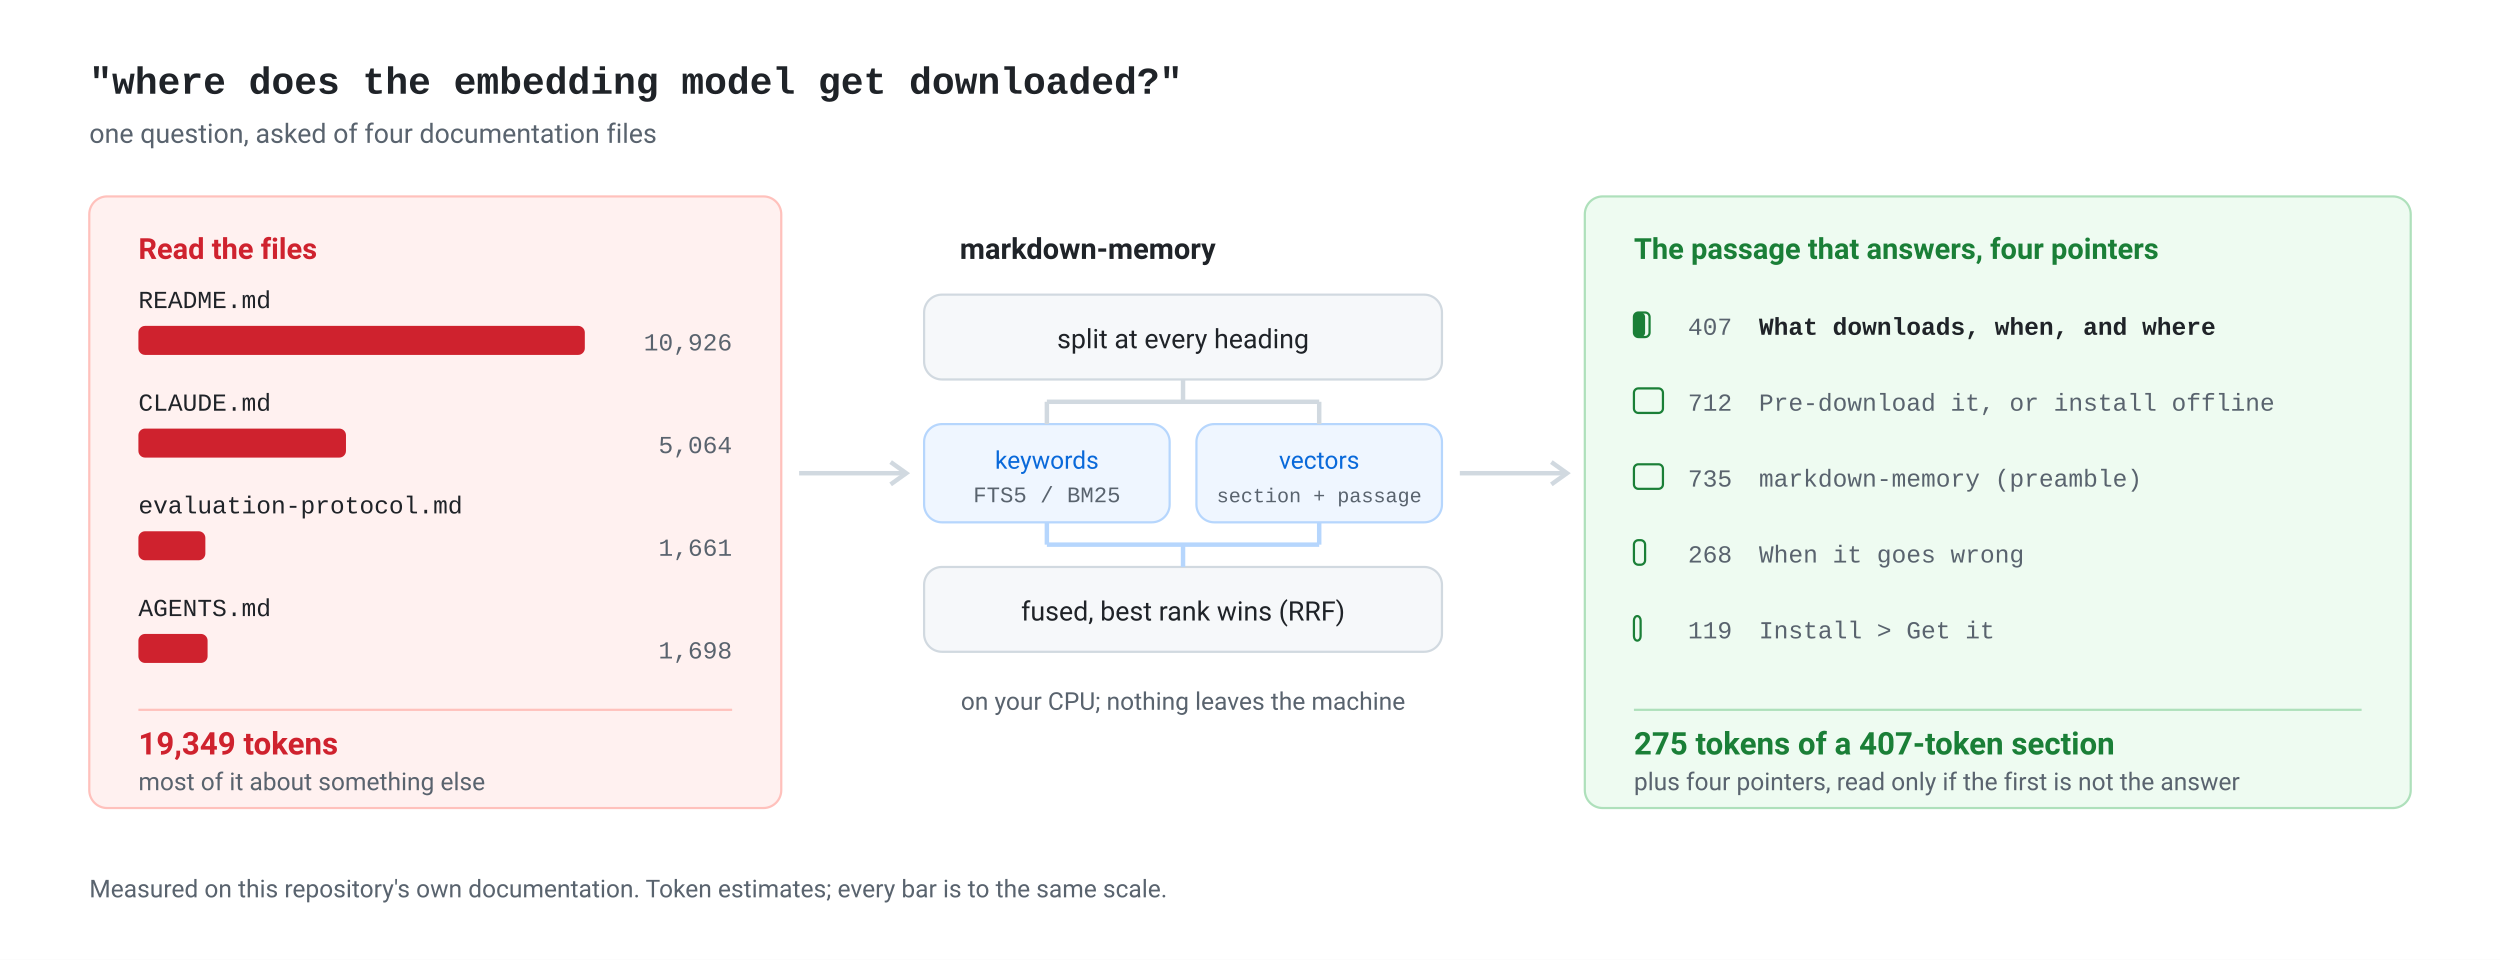
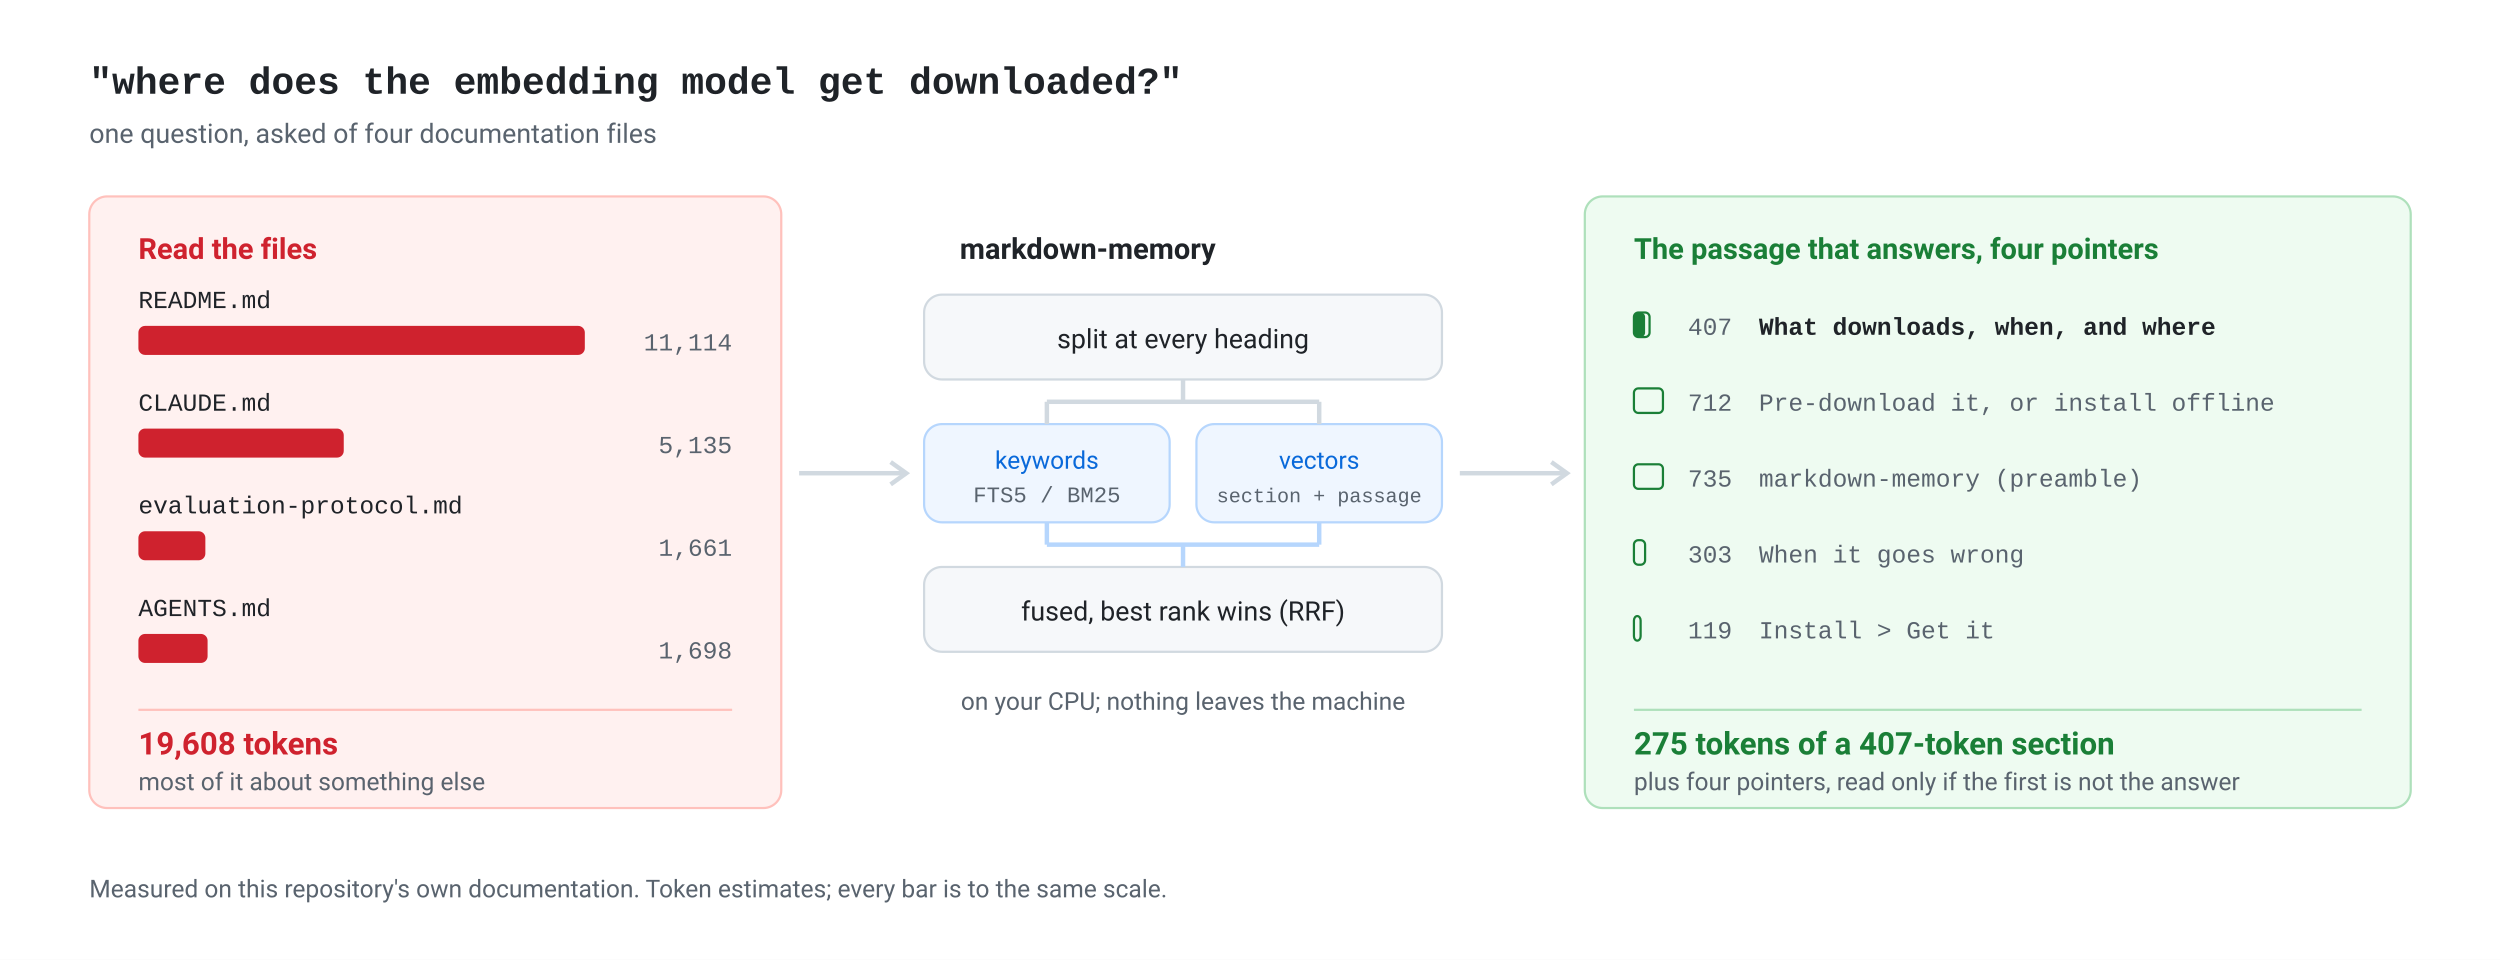
- <svg xmlns="http://www.w3.org/2000/svg" viewBox="0 0 1120 430" width="1120" height="430" role="img" aria-label="One question: reading four whole files costs 19,349 tokens; markdown-memory returns the passage that answers, 275 tokens of a 407-token section, with four pointers to the rest.">
+ <svg xmlns="http://www.w3.org/2000/svg" viewBox="0 0 1120 430" width="1120" height="430" role="img" aria-label="One question: reading four whole files costs 19,608 tokens; markdown-memory returns the passage that answers, 275 tokens of a 407-token section, with four pointers to the rest.">
  <rect width="1120" height="430" fill="#ffffff" />
  <text x="40" y="42" font-family="ui-monospace,SFMono-Regular,Menlo,Consolas,'Liberation Mono',monospace" font-size="17" font-weight="600" fill="#1f2328" text-anchor="start">"where does the embedding model get downloaded?"</text>
  <text x="40" y="64" font-family="ui-sans-serif,-apple-system,BlinkMacSystemFont,'Segoe UI',Roboto,'Helvetica Neue',Arial,sans-serif" font-size="12" font-weight="400" fill="#59636e" text-anchor="start">one question, asked of four documentation files</text>
  <rect x="40" y="88" width="310" height="274" rx="8" fill="#fff1f0" stroke="#ffc1bc" stroke-width="1" />
  <text x="62" y="116" font-family="ui-sans-serif,-apple-system,BlinkMacSystemFont,'Segoe UI',Roboto,'Helvetica Neue',Arial,sans-serif" font-size="13" font-weight="600" fill="#cf222e" text-anchor="start">Read the files</text>
  <text x="62" y="138" font-family="ui-monospace,SFMono-Regular,Menlo,Consolas,'Liberation Mono',monospace" font-size="11" font-weight="400" fill="#1f2328" text-anchor="start">README.md</text>
  <rect x="62" y="146" width="200" height="13" rx="3" fill="#cf222e" stroke="none" stroke-width="1" />
-   <text x="328" y="157" font-family="ui-monospace,SFMono-Regular,Menlo,Consolas,'Liberation Mono',monospace" font-size="11" font-weight="400" fill="#59636e" text-anchor="end">10,926</text>
+   <text x="328" y="157" font-family="ui-monospace,SFMono-Regular,Menlo,Consolas,'Liberation Mono',monospace" font-size="11" font-weight="400" fill="#59636e" text-anchor="end">11,114</text>
  <text x="62" y="184" font-family="ui-monospace,SFMono-Regular,Menlo,Consolas,'Liberation Mono',monospace" font-size="11" font-weight="400" fill="#1f2328" text-anchor="start">CLAUDE.md</text>
-   <rect x="62" y="192" width="93" height="13" rx="3" fill="#cf222e" stroke="none" stroke-width="1" />
-   <text x="328" y="203" font-family="ui-monospace,SFMono-Regular,Menlo,Consolas,'Liberation Mono',monospace" font-size="11" font-weight="400" fill="#59636e" text-anchor="end">5,064</text>
+   <rect x="62" y="192" width="92" height="13" rx="3" fill="#cf222e" stroke="none" stroke-width="1" />
+   <text x="328" y="203" font-family="ui-monospace,SFMono-Regular,Menlo,Consolas,'Liberation Mono',monospace" font-size="11" font-weight="400" fill="#59636e" text-anchor="end">5,135</text>
  <text x="62" y="230" font-family="ui-monospace,SFMono-Regular,Menlo,Consolas,'Liberation Mono',monospace" font-size="11" font-weight="400" fill="#1f2328" text-anchor="start">evaluation-protocol.md</text>
  <rect x="62" y="238" width="30" height="13" rx="3" fill="#cf222e" stroke="none" stroke-width="1" />
  <text x="328" y="249" font-family="ui-monospace,SFMono-Regular,Menlo,Consolas,'Liberation Mono',monospace" font-size="11" font-weight="400" fill="#59636e" text-anchor="end">1,661</text>
  <text x="62" y="276" font-family="ui-monospace,SFMono-Regular,Menlo,Consolas,'Liberation Mono',monospace" font-size="11" font-weight="400" fill="#1f2328" text-anchor="start">AGENTS.md</text>
  <rect x="62" y="284" width="31" height="13" rx="3" fill="#cf222e" stroke="none" stroke-width="1" />
  <text x="328" y="295" font-family="ui-monospace,SFMono-Regular,Menlo,Consolas,'Liberation Mono',monospace" font-size="11" font-weight="400" fill="#59636e" text-anchor="end">1,698</text>
  <path d="M62 318 L328 318" stroke="#ffc1bc" stroke-width="1" />
-   <text x="62" y="338" font-family="ui-sans-serif,-apple-system,BlinkMacSystemFont,'Segoe UI',Roboto,'Helvetica Neue',Arial,sans-serif" font-size="14" font-weight="600" fill="#cf222e" text-anchor="start">19,349 tokens</text>
+   <text x="62" y="338" font-family="ui-sans-serif,-apple-system,BlinkMacSystemFont,'Segoe UI',Roboto,'Helvetica Neue',Arial,sans-serif" font-size="14" font-weight="600" fill="#cf222e" text-anchor="start">19,608 tokens</text>
  <text x="62" y="354" font-family="ui-sans-serif,-apple-system,BlinkMacSystemFont,'Segoe UI',Roboto,'Helvetica Neue',Arial,sans-serif" font-size="11" font-weight="400" fill="#59636e" text-anchor="start">most of it about something else</text>
  <text x="430" y="116" font-family="ui-sans-serif,-apple-system,BlinkMacSystemFont,'Segoe UI',Roboto,'Helvetica Neue',Arial,sans-serif" font-size="13" font-weight="600" fill="#1f2328" text-anchor="start">markdown-memory</text>
  <rect x="414" y="132" width="232" height="38" rx="8" fill="#f6f8fa" stroke="#d1d9e0" stroke-width="1" />
  <text x="530" y="156" font-family="ui-sans-serif,-apple-system,BlinkMacSystemFont,'Segoe UI',Roboto,'Helvetica Neue',Arial,sans-serif" font-size="12" font-weight="400" fill="#1f2328" text-anchor="middle">split at every heading</text>
  <rect x="414" y="190" width="110" height="44" rx="8" fill="#eff6ff" stroke="#b6d6fd" stroke-width="1" />
  <text x="469" y="210" font-family="ui-sans-serif,-apple-system,BlinkMacSystemFont,'Segoe UI',Roboto,'Helvetica Neue',Arial,sans-serif" font-size="11" font-weight="400" fill="#0969da" text-anchor="middle">keywords</text>
  <text x="469" y="225" font-family="ui-monospace,SFMono-Regular,Menlo,Consolas,'Liberation Mono',monospace" font-size="10" font-weight="400" fill="#59636e" text-anchor="middle">FTS5 / BM25</text>
  <rect x="536" y="190" width="110" height="44" rx="8" fill="#eff6ff" stroke="#b6d6fd" stroke-width="1" />
  <text x="591" y="210" font-family="ui-sans-serif,-apple-system,BlinkMacSystemFont,'Segoe UI',Roboto,'Helvetica Neue',Arial,sans-serif" font-size="11" font-weight="400" fill="#0969da" text-anchor="middle">vectors</text>
  <text x="591" y="225" font-family="ui-monospace,SFMono-Regular,Menlo,Consolas,'Liberation Mono',monospace" font-size="9" font-weight="400" fill="#59636e" text-anchor="middle">section + passage</text>
  <rect x="414" y="254" width="232" height="38" rx="8" fill="#f6f8fa" stroke="#d1d9e0" stroke-width="1" />
  <text x="530" y="278" font-family="ui-sans-serif,-apple-system,BlinkMacSystemFont,'Segoe UI',Roboto,'Helvetica Neue',Arial,sans-serif" font-size="12" font-weight="400" fill="#1f2328" text-anchor="middle">fused, best rank wins (RRF)</text>
  <path d="M530 170 L530 180 M469 180 L591 180 M469 180 L469 190 M591 180 L591 190" stroke="#d1d9e0" stroke-width="2" fill="none" />
  <path d="M469 234 L469 244 M591 234 L591 244 M469 244 L591 244 M530 244 L530 254" stroke="#b6d6fd" stroke-width="2" fill="none" />
  <text x="530" y="318" font-family="ui-sans-serif,-apple-system,BlinkMacSystemFont,'Segoe UI',Roboto,'Helvetica Neue',Arial,sans-serif" font-size="11" font-weight="400" fill="#59636e" text-anchor="middle">on your CPU; nothing leaves the machine</text>
  <path d="M358 212 L406 212" stroke="#d1d9e0" stroke-width="2" fill="none" />
  <path d="M399 207 L406 212 L399 217" fill="none" stroke="#d1d9e0" stroke-width="2" />
  <path d="M654 212 L702 212" stroke="#d1d9e0" stroke-width="2" fill="none" />
  <path d="M695 207 L702 212 L695 217" fill="none" stroke="#d1d9e0" stroke-width="2" />
  <rect x="710" y="88" width="370" height="274" rx="8" fill="#eefbf1" stroke="#aee0bb" stroke-width="1" />
  <text x="732" y="116" font-family="ui-sans-serif,-apple-system,BlinkMacSystemFont,'Segoe UI',Roboto,'Helvetica Neue',Arial,sans-serif" font-size="13" font-weight="600" fill="#1a7f37" text-anchor="start">The passage that answers, four pointers</text>
  <rect x="732" y="140" width="7" height="11" rx="2" fill="none" stroke="#1a7f37" stroke-width="1" />
  <rect x="732" y="140" width="5" height="11" rx="2" fill="#1a7f37" stroke="none" stroke-width="1" />
  <text x="776" y="150" font-family="ui-monospace,SFMono-Regular,Menlo,Consolas,'Liberation Mono',monospace" font-size="11" font-weight="400" fill="#59636e" text-anchor="end">407</text>
  <text x="788" y="150" font-family="ui-monospace,SFMono-Regular,Menlo,Consolas,'Liberation Mono',monospace" font-size="11" font-weight="600" fill="#1f2328" text-anchor="start">What downloads, when, and where</text>
  <rect x="732" y="174" width="13" height="11" rx="2" fill="none" stroke="#1a7f37" stroke-width="1" />
  <text x="776" y="184" font-family="ui-monospace,SFMono-Regular,Menlo,Consolas,'Liberation Mono',monospace" font-size="11" font-weight="400" fill="#59636e" text-anchor="end">712</text>
  <text x="788" y="184" font-family="ui-monospace,SFMono-Regular,Menlo,Consolas,'Liberation Mono',monospace" font-size="11" font-weight="400" fill="#59636e" text-anchor="start">Pre-download it, or install offline</text>
  <rect x="732" y="208" width="13" height="11" rx="2" fill="none" stroke="#1a7f37" stroke-width="1" />
  <text x="776" y="218" font-family="ui-monospace,SFMono-Regular,Menlo,Consolas,'Liberation Mono',monospace" font-size="11" font-weight="400" fill="#59636e" text-anchor="end">735</text>
  <text x="788" y="218" font-family="ui-monospace,SFMono-Regular,Menlo,Consolas,'Liberation Mono',monospace" font-size="11" font-weight="400" fill="#59636e" text-anchor="start">markdown-memory  (preamble)</text>
  <rect x="732" y="242" width="5" height="11" rx="2" fill="none" stroke="#1a7f37" stroke-width="1" />
-   <text x="776" y="252" font-family="ui-monospace,SFMono-Regular,Menlo,Consolas,'Liberation Mono',monospace" font-size="11" font-weight="400" fill="#59636e" text-anchor="end">268</text>
+   <text x="776" y="252" font-family="ui-monospace,SFMono-Regular,Menlo,Consolas,'Liberation Mono',monospace" font-size="11" font-weight="400" fill="#59636e" text-anchor="end">303</text>
  <text x="788" y="252" font-family="ui-monospace,SFMono-Regular,Menlo,Consolas,'Liberation Mono',monospace" font-size="11" font-weight="400" fill="#59636e" text-anchor="start">When it goes wrong</text>
  <rect x="732" y="276" width="3" height="11" rx="2" fill="none" stroke="#1a7f37" stroke-width="1" />
  <text x="776" y="286" font-family="ui-monospace,SFMono-Regular,Menlo,Consolas,'Liberation Mono',monospace" font-size="11" font-weight="400" fill="#59636e" text-anchor="end">119</text>
  <text x="788" y="286" font-family="ui-monospace,SFMono-Regular,Menlo,Consolas,'Liberation Mono',monospace" font-size="11" font-weight="400" fill="#59636e" text-anchor="start">Install &gt; Get it</text>
  <path d="M732 318 L1058 318" stroke="#aee0bb" stroke-width="1" />
  <text x="732" y="338" font-family="ui-sans-serif,-apple-system,BlinkMacSystemFont,'Segoe UI',Roboto,'Helvetica Neue',Arial,sans-serif" font-size="14" font-weight="600" fill="#1a7f37" text-anchor="start">275 tokens of a 407-token section</text>
  <text x="732" y="354" font-family="ui-sans-serif,-apple-system,BlinkMacSystemFont,'Segoe UI',Roboto,'Helvetica Neue',Arial,sans-serif" font-size="11" font-weight="400" fill="#59636e" text-anchor="start">plus four pointers, read only if the first is not the answer</text>
  <text x="40" y="402" font-family="ui-sans-serif,-apple-system,BlinkMacSystemFont,'Segoe UI',Roboto,'Helvetica Neue',Arial,sans-serif" font-size="11" font-weight="400" fill="#59636e" text-anchor="start">Measured on this repository's own documentation. Token estimates; every bar is to the same scale.</text>
</svg>
